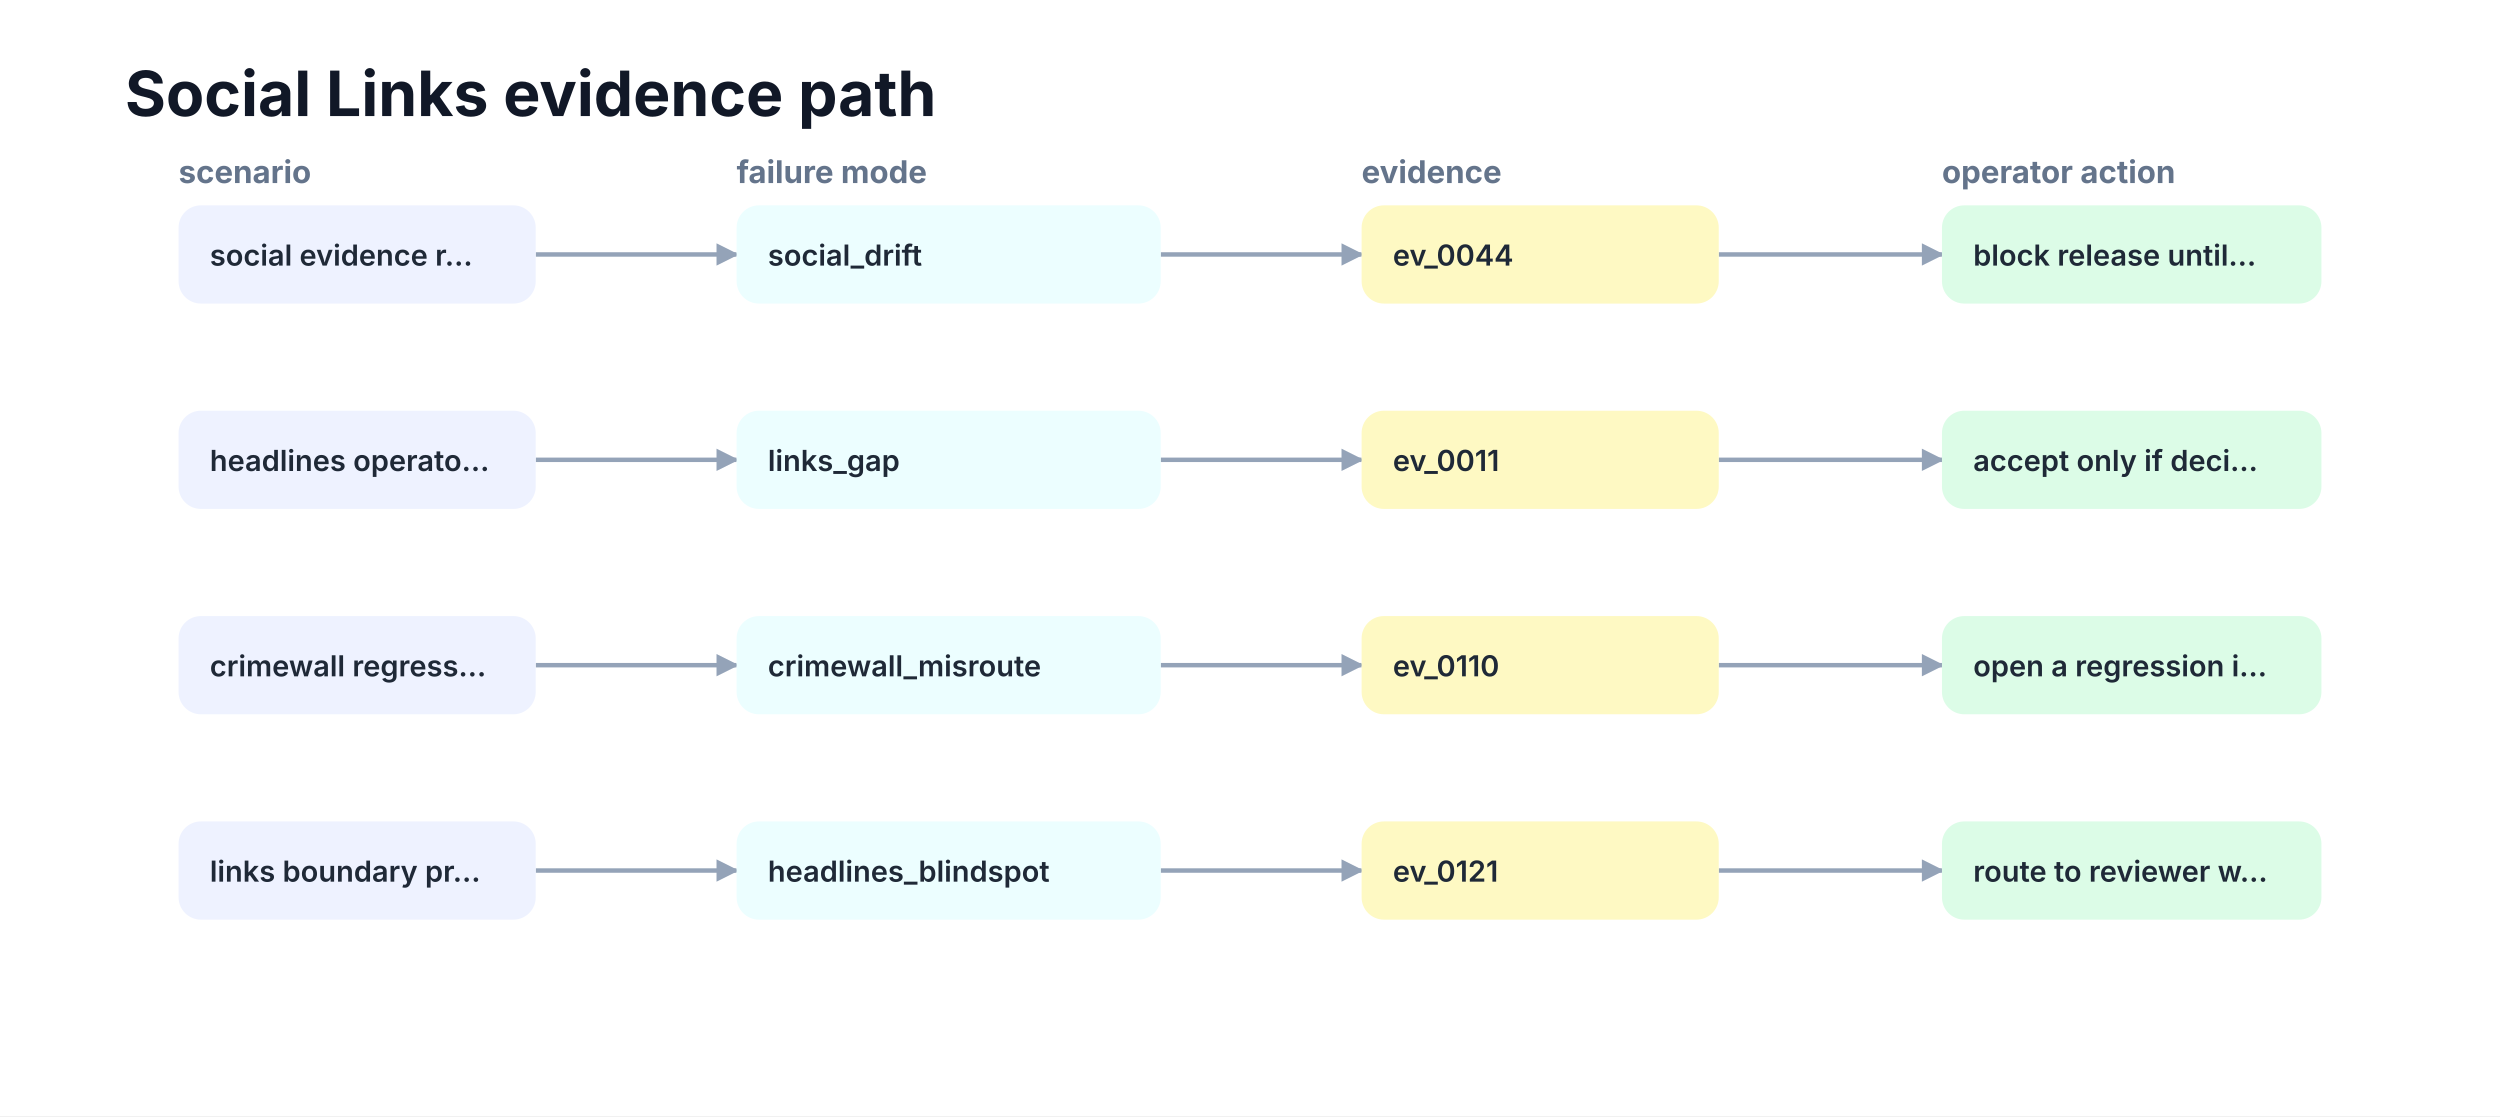
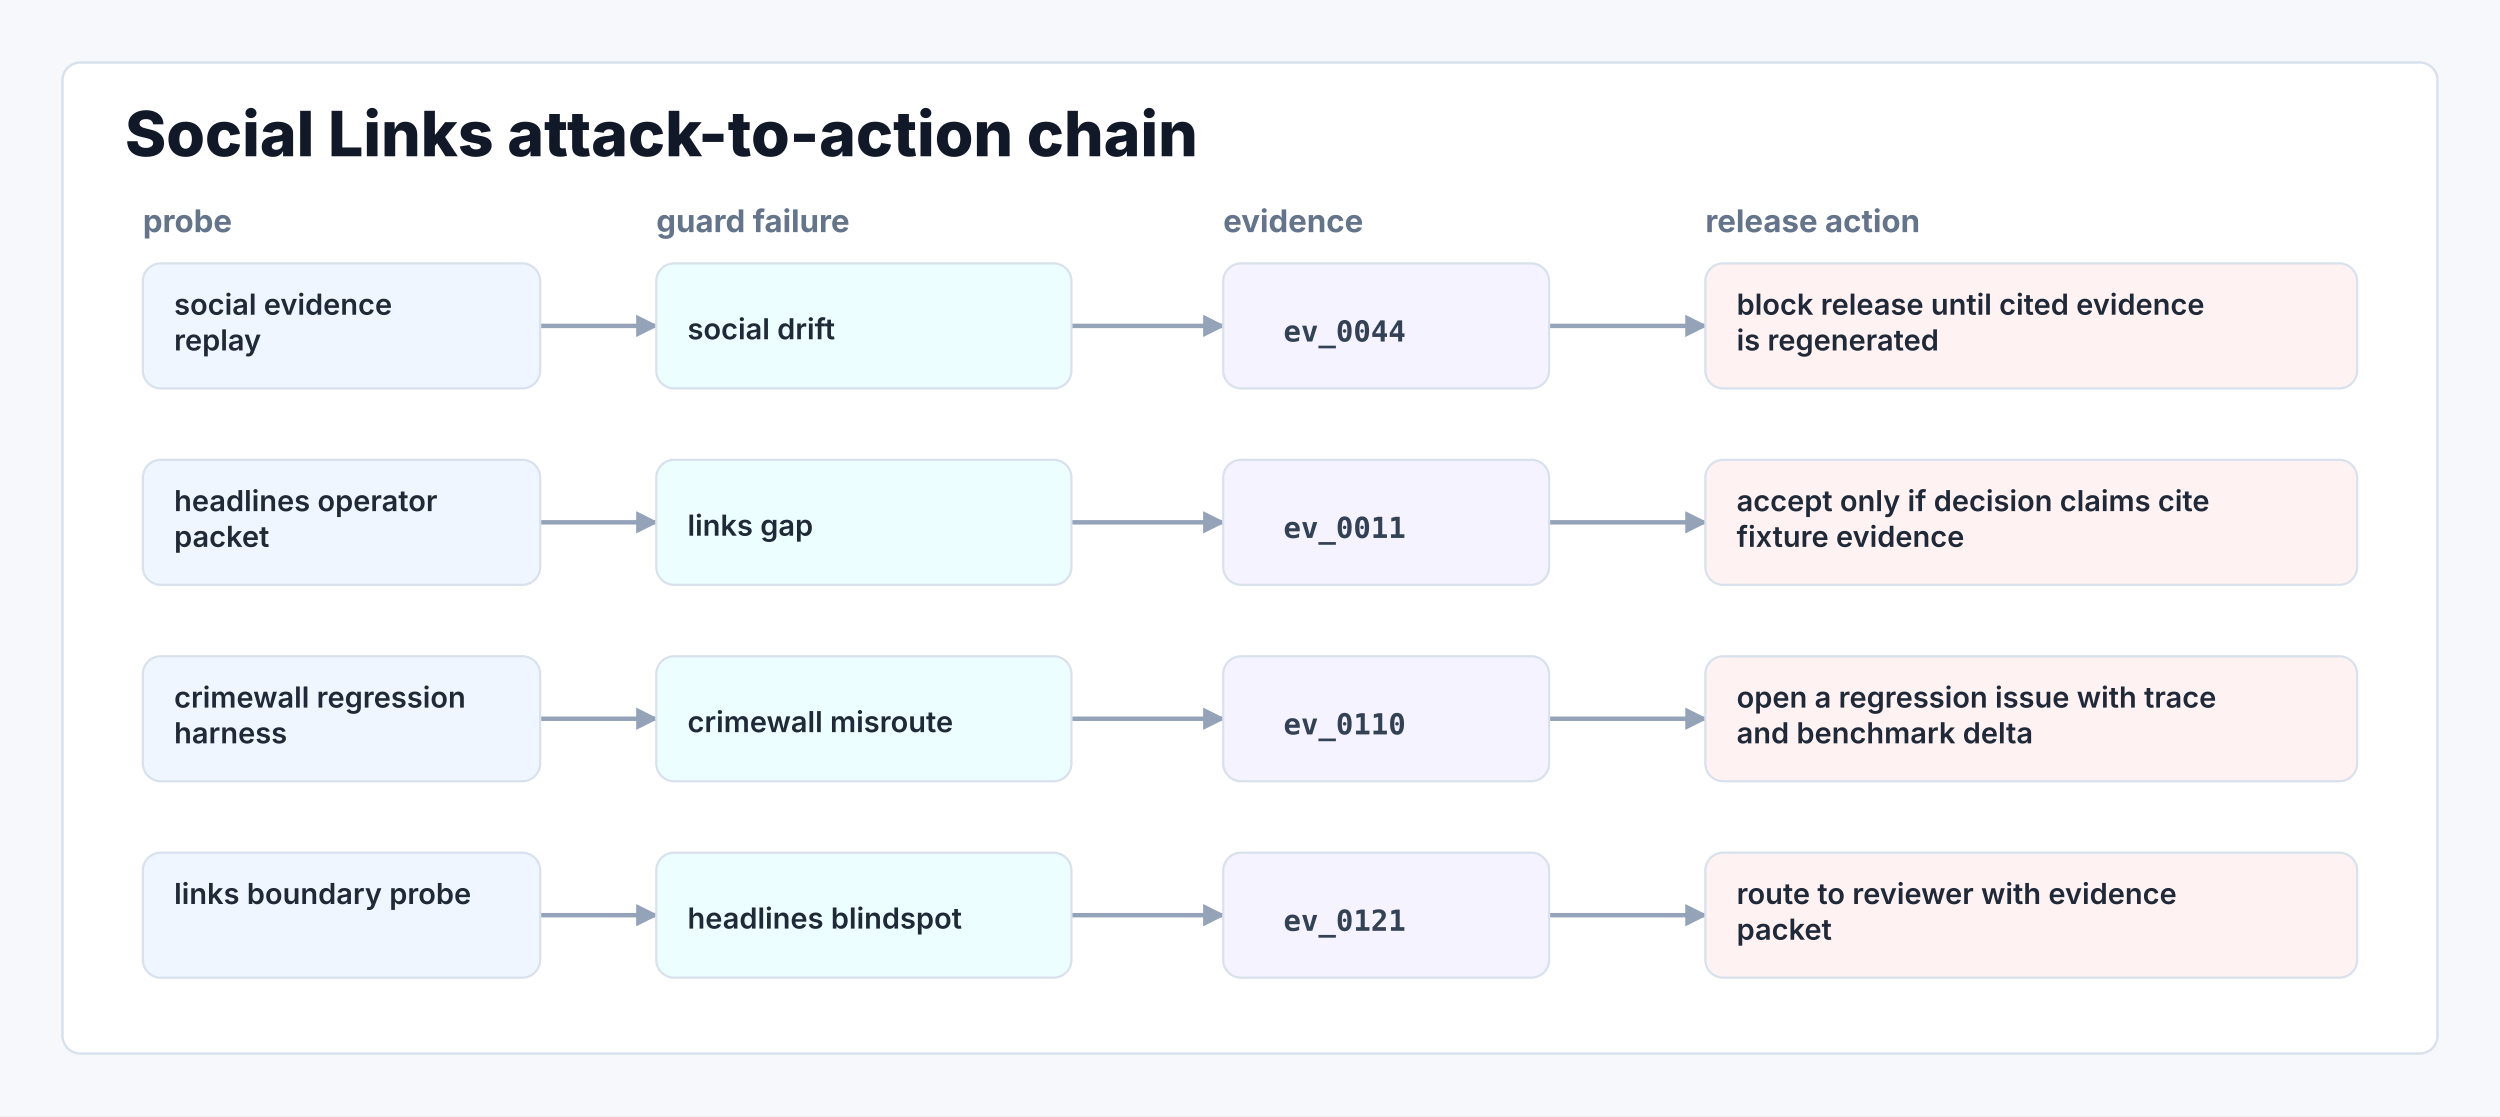
<svg xmlns="http://www.w3.org/2000/svg" width="1120" height="500" viewBox="0 0 1120 500" role="img" aria-label="Social Links evidence map">
  <defs>
    <style>
-       .title { font: 750 28px -apple-system, BlinkMacSystemFont, "Segoe UI", sans-serif; fill:#111827; }
-       .node { font: 600 13px -apple-system, BlinkMacSystemFont, "Segoe UI", sans-serif; fill:#1f2937; }
-       .head { font: 700 14px -apple-system, BlinkMacSystemFont, "Segoe UI", sans-serif; fill:#64748b; }
+       .bg { fill:#f7f8fb; }
+       .panel { fill:#ffffff; stroke:#d8e1ec; stroke-width:1.1; }
+       .title { font:760 28px -apple-system,BlinkMacSystemFont,"Segoe UI",sans-serif; fill:#111827; }
+       .node { font:620 13px -apple-system,BlinkMacSystemFont,"Segoe UI",sans-serif; fill:#1f2937; }
+       .head { font:700 14px -apple-system,BlinkMacSystemFont,"Segoe UI",sans-serif; fill:#64748b; }
+       .mono { font:720 13px ui-monospace,SFMono-Regular,Menlo,monospace; fill:#334155; }
      .edge { stroke:#94a3b8; stroke-width:2; fill:none; marker-end:url(#arrow); }
+       .lane { fill:#eff6ff; stroke:#d8e1ec; }
+       .failure { fill:#ecfeff; stroke:#d8e1ec; }
+       .evidencebox { fill:#f5f3ff; stroke:#d8e1ec; }
+       .actionbox { fill:#fef2f2; stroke:#d8e1ec; }
    </style>
    <marker id="arrow" viewBox="0 0 10 10" refX="9" refY="5" markerWidth="5" markerHeight="5" orient="auto-start-reverse">
      <path d="M 0 0 L 10 5 L 0 10 z" fill="#94a3b8" />
    </marker>
  </defs>
-   <rect width="1120" height="500" fill="#ffffff" />
-   <text x="56" y="52" class="title">Social Links evidence path</text>
-   <text x="80" y="82" class="head">scenario</text>
-   <text x="330" y="82" class="head">failure mode</text>
-   <text x="610" y="82" class="head">evidence</text>
-   <text x="870" y="82" class="head">operator action</text>
-   <path d="M240 114 L330 114" class="edge" />
-   <path d="M520 114 L610 114" class="edge" />
-   <path d="M770 114 L870 114" class="edge" />
-   <path d="M240 206 L330 206" class="edge" />
-   <path d="M520 206 L610 206" class="edge" />
-   <path d="M770 206 L870 206" class="edge" />
-   <path d="M240 298 L330 298" class="edge" />
-   <path d="M520 298 L610 298" class="edge" />
-   <path d="M770 298 L870 298" class="edge" />
-   <path d="M240 390 L330 390" class="edge" />
-   <path d="M520 390 L610 390" class="edge" />
-   <path d="M770 390 L870 390" class="edge" />
-   <rect x="80" y="92" width="160" height="44" rx="10" fill="#eef2ff" />
-   <text x="94" y="119" class="node">social evidence r...</text>
-   <rect x="330" y="92" width="190" height="44" rx="10" fill="#ecfeff" />
-   <text x="344" y="119" class="node">social_drift</text>
-   <rect x="610" y="92" width="160" height="44" rx="10" fill="#fef9c3" />
-   <text x="624" y="119" class="node">ev_0044</text>
-   <rect x="870" y="92" width="170" height="44" rx="10" fill="#dcfce7" />
-   <text x="884" y="119" class="node">block release until...</text>
-   <rect x="80" y="184" width="160" height="44" rx="10" fill="#eef2ff" />
-   <text x="94" y="211" class="node">headlines operato...</text>
-   <rect x="330" y="184" width="190" height="44" rx="10" fill="#ecfeff" />
-   <text x="344" y="211" class="node">links_gap</text>
-   <rect x="610" y="184" width="160" height="44" rx="10" fill="#fef9c3" />
-   <text x="624" y="211" class="node">ev_0011</text>
-   <rect x="870" y="184" width="170" height="44" rx="10" fill="#dcfce7" />
-   <text x="884" y="211" class="node">accept only if deci...</text>
-   <rect x="80" y="276" width="160" height="44" rx="10" fill="#eef2ff" />
-   <text x="94" y="303" class="node">crimewall regress...</text>
-   <rect x="330" y="276" width="190" height="44" rx="10" fill="#ecfeff" />
-   <text x="344" y="303" class="node">crimewall_misroute</text>
-   <rect x="610" y="276" width="160" height="44" rx="10" fill="#fef9c3" />
-   <text x="624" y="303" class="node">ev_0110</text>
-   <rect x="870" y="276" width="170" height="44" rx="10" fill="#dcfce7" />
-   <text x="884" y="303" class="node">open a regression i...</text>
-   <rect x="80" y="368" width="160" height="44" rx="10" fill="#eef2ff" />
-   <text x="94" y="395" class="node">links boundary pr...</text>
-   <rect x="330" y="368" width="190" height="44" rx="10" fill="#ecfeff" />
-   <text x="344" y="395" class="node">headlines_blindspot</text>
-   <rect x="610" y="368" width="160" height="44" rx="10" fill="#fef9c3" />
-   <text x="624" y="395" class="node">ev_0121</text>
-   <rect x="870" y="368" width="170" height="44" rx="10" fill="#dcfce7" />
-   <text x="884" y="395" class="node">route to reviewer w...</text>
+   <rect class="bg" width="1120" height="500" />
+   <rect class="panel" x="28" y="28" width="1064" height="444" rx="8" />
+   <text x="56" y="70" class="title">Social Links attack-to-action chain</text>
+   <text x="64" y="104" class="head">probe</text>
+   <text x="294" y="104" class="head">guard failure</text>
+   <text x="548" y="104" class="head">evidence</text>
+   <text x="764" y="104" class="head">release action</text>
+   <path d="M242 146 L294 146" class="edge" />
+   <path d="M480 146 L548 146" class="edge" />
+   <path d="M694 146 L764 146" class="edge" />
+   <path d="M242 234 L294 234" class="edge" />
+   <path d="M480 234 L548 234" class="edge" />
+   <path d="M694 234 L764 234" class="edge" />
+   <path d="M242 322 L294 322" class="edge" />
+   <path d="M480 322 L548 322" class="edge" />
+   <path d="M694 322 L764 322" class="edge" />
+   <path d="M242 410 L294 410" class="edge" />
+   <path d="M480 410 L548 410" class="edge" />
+   <path d="M694 410 L764 410" class="edge" />
+   <rect class="lane" x="64" y="118" width="178" height="56" rx="8" />
+   <text class="node" x="78" y="141">
+     <tspan x="78" dy="0">social evidence</tspan>
+     <tspan x="78" dy="16">replay</tspan>
+   </text>
+   <rect class="failure" x="294" y="118" width="186" height="56" rx="8" />
+   <text x="308" y="152" class="node">social drift</text>
+   <rect class="evidencebox" x="548" y="118" width="146" height="56" rx="8" />
+   <text x="575" y="153" class="mono">ev_0044</text>
+   <rect class="actionbox" x="764" y="118" width="292" height="56" rx="8" />
+   <text class="node" x="778" y="141">
+     <tspan x="778" dy="0">block release until cited evidence</tspan>
+     <tspan x="778" dy="16">is regenerated</tspan>
+   </text>
+   <rect class="lane" x="64" y="206" width="178" height="56" rx="8" />
+   <text class="node" x="78" y="229">
+     <tspan x="78" dy="0">headlines operator</tspan>
+     <tspan x="78" dy="16">packet</tspan>
+   </text>
+   <rect class="failure" x="294" y="206" width="186" height="56" rx="8" />
+   <text x="308" y="240" class="node">links gap</text>
+   <rect class="evidencebox" x="548" y="206" width="146" height="56" rx="8" />
+   <text x="575" y="241" class="mono">ev_0011</text>
+   <rect class="actionbox" x="764" y="206" width="292" height="56" rx="8" />
+   <text class="node" x="778" y="229">
+     <tspan x="778" dy="0">accept only if decision claims cite</tspan>
+     <tspan x="778" dy="16">fixture evidence</tspan>
+   </text>
+   <rect class="lane" x="64" y="294" width="178" height="56" rx="8" />
+   <text class="node" x="78" y="317">
+     <tspan x="78" dy="0">crimewall regression</tspan>
+     <tspan x="78" dy="16">harness</tspan>
+   </text>
+   <rect class="failure" x="294" y="294" width="186" height="56" rx="8" />
+   <text x="308" y="328" class="node">crimewall misroute</text>
+   <rect class="evidencebox" x="548" y="294" width="146" height="56" rx="8" />
+   <text x="575" y="329" class="mono">ev_0110</text>
+   <rect class="actionbox" x="764" y="294" width="292" height="56" rx="8" />
+   <text class="node" x="778" y="317">
+     <tspan x="778" dy="0">open a regression issue with trace</tspan>
+     <tspan x="778" dy="16">and benchmark delta</tspan>
+   </text>
+   <rect class="lane" x="64" y="382" width="178" height="56" rx="8" />
+   <text class="node" x="78" y="405">
+     <tspan x="78" dy="0">links boundary probe</tspan>
+   </text>
+   <rect class="failure" x="294" y="382" width="186" height="56" rx="8" />
+   <text x="308" y="416" class="node">headlines blindspot</text>
+   <rect class="evidencebox" x="548" y="382" width="146" height="56" rx="8" />
+   <text x="575" y="417" class="mono">ev_0121</text>
+   <rect class="actionbox" x="764" y="382" width="292" height="56" rx="8" />
+   <text class="node" x="778" y="405">
+     <tspan x="778" dy="0">route to reviewer with evidence</tspan>
+     <tspan x="778" dy="16">packet</tspan>
+   </text>
</svg>
